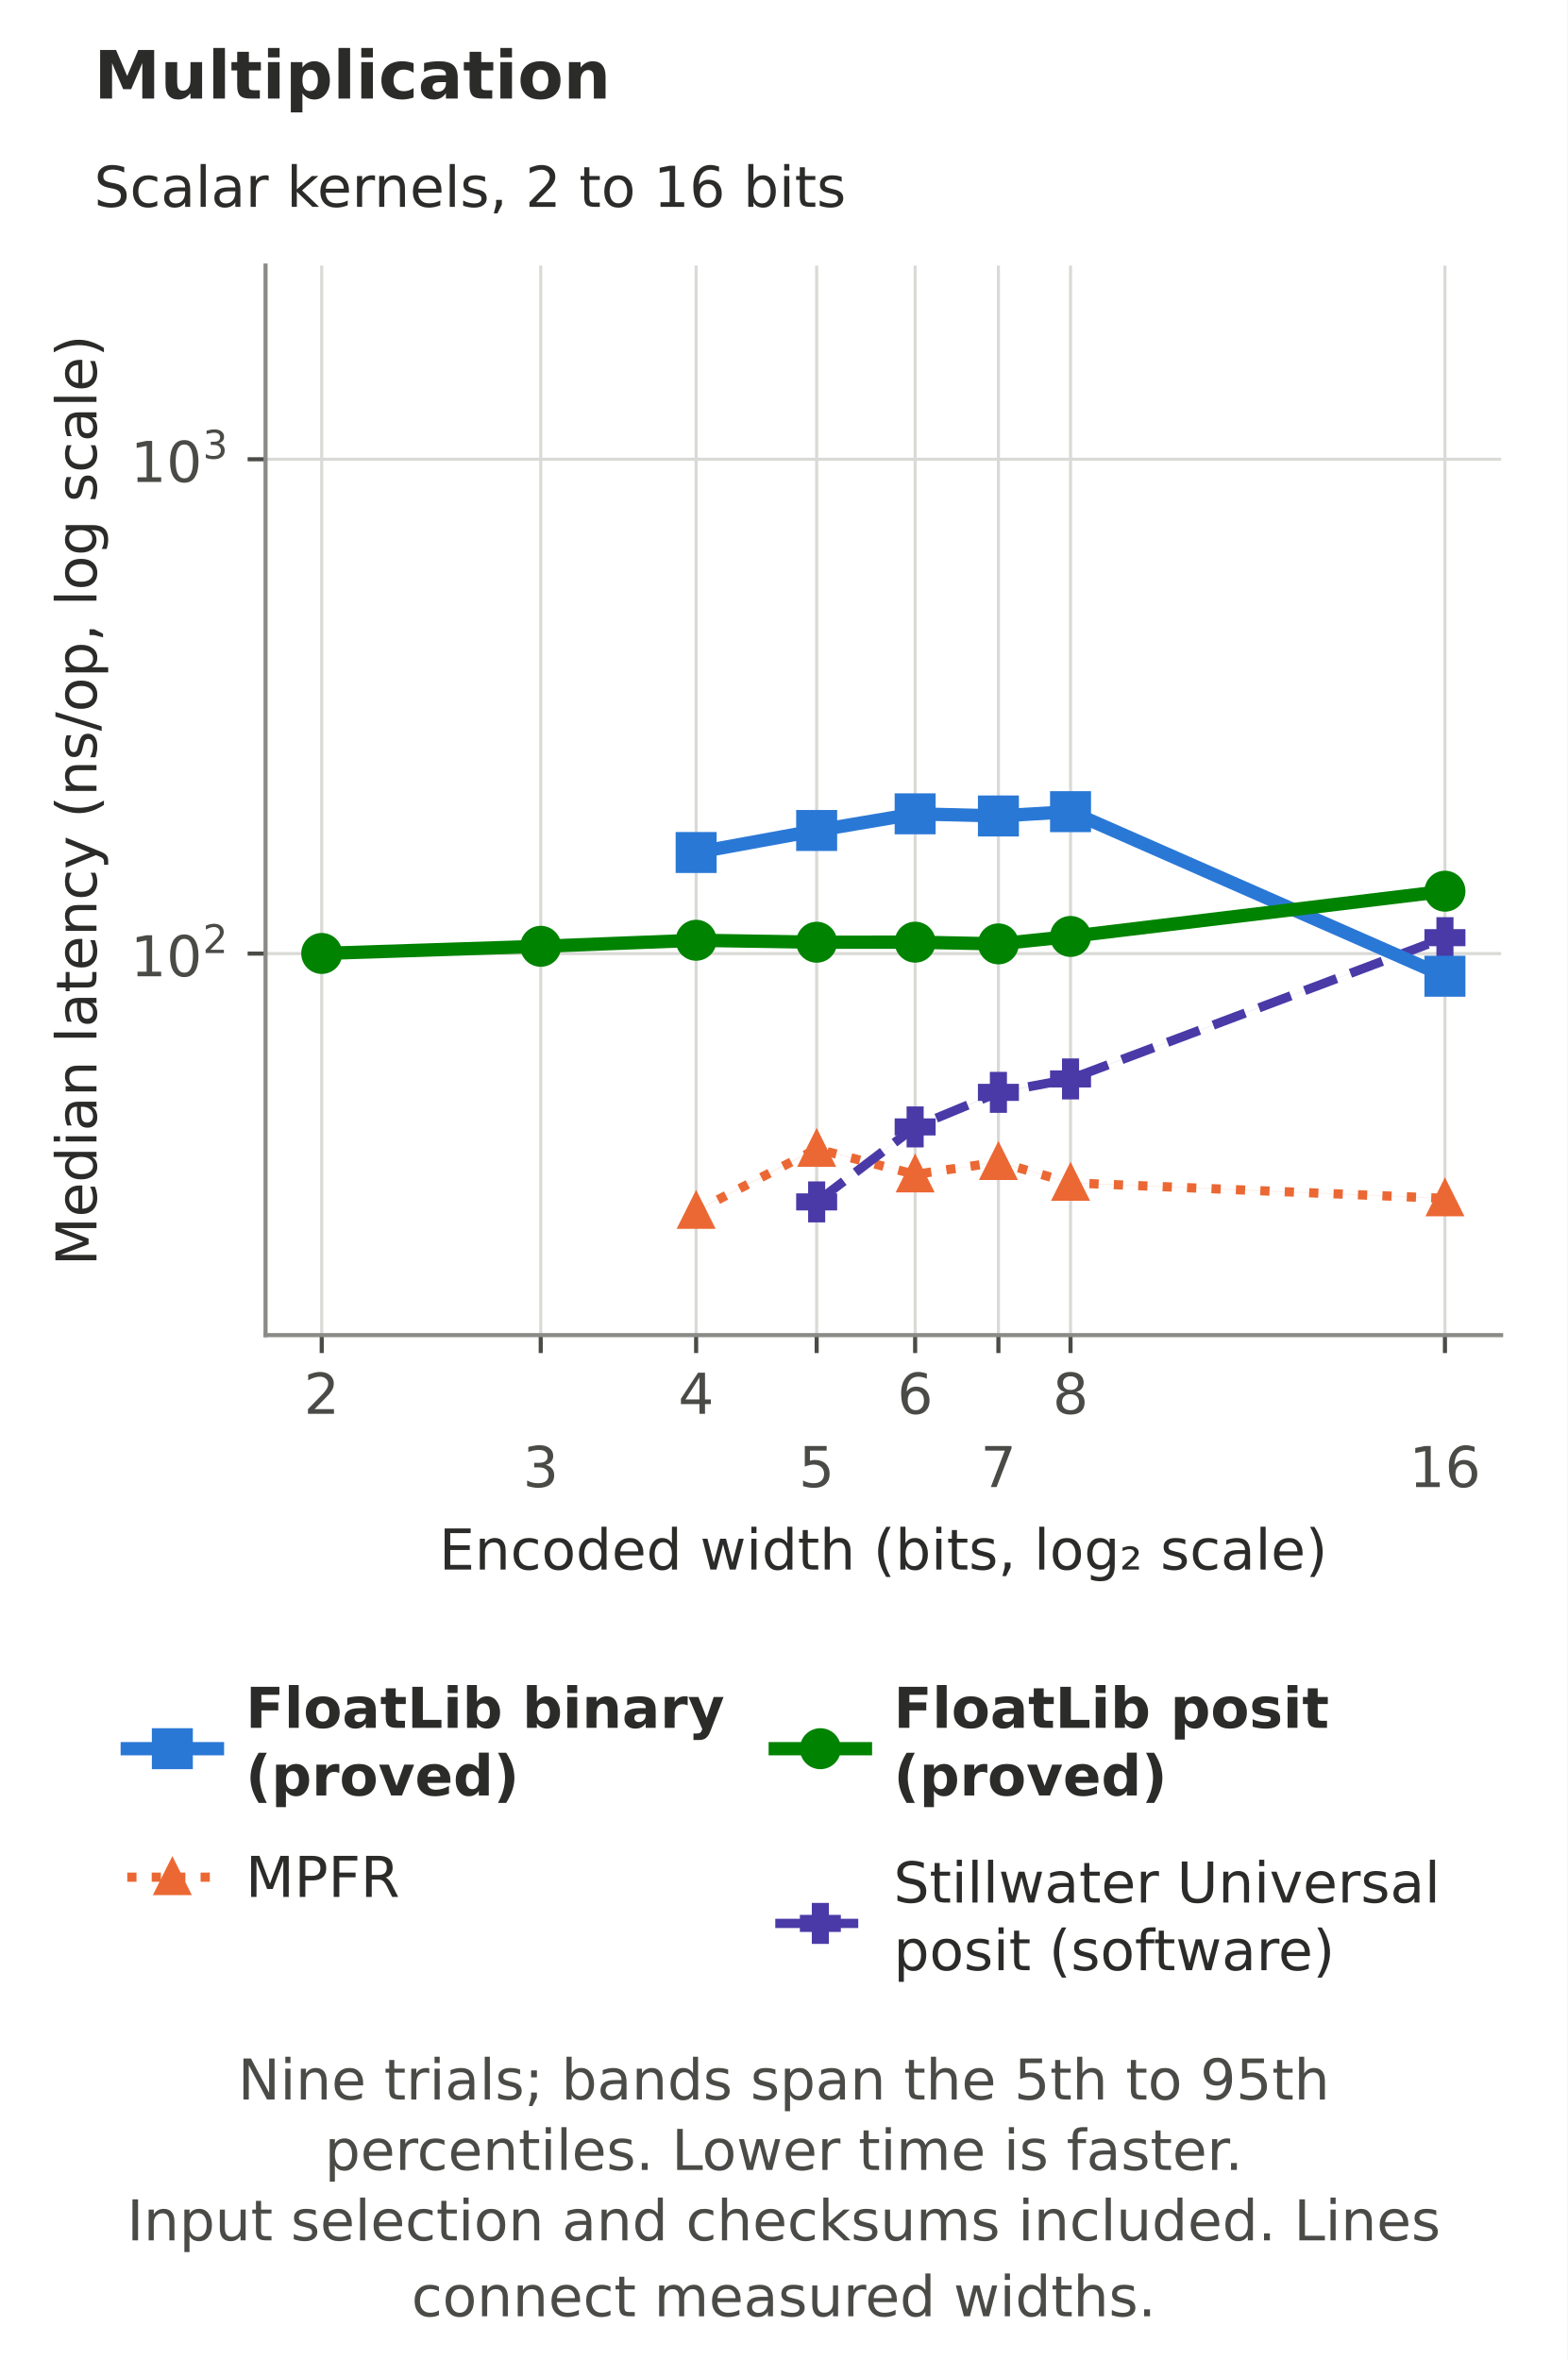
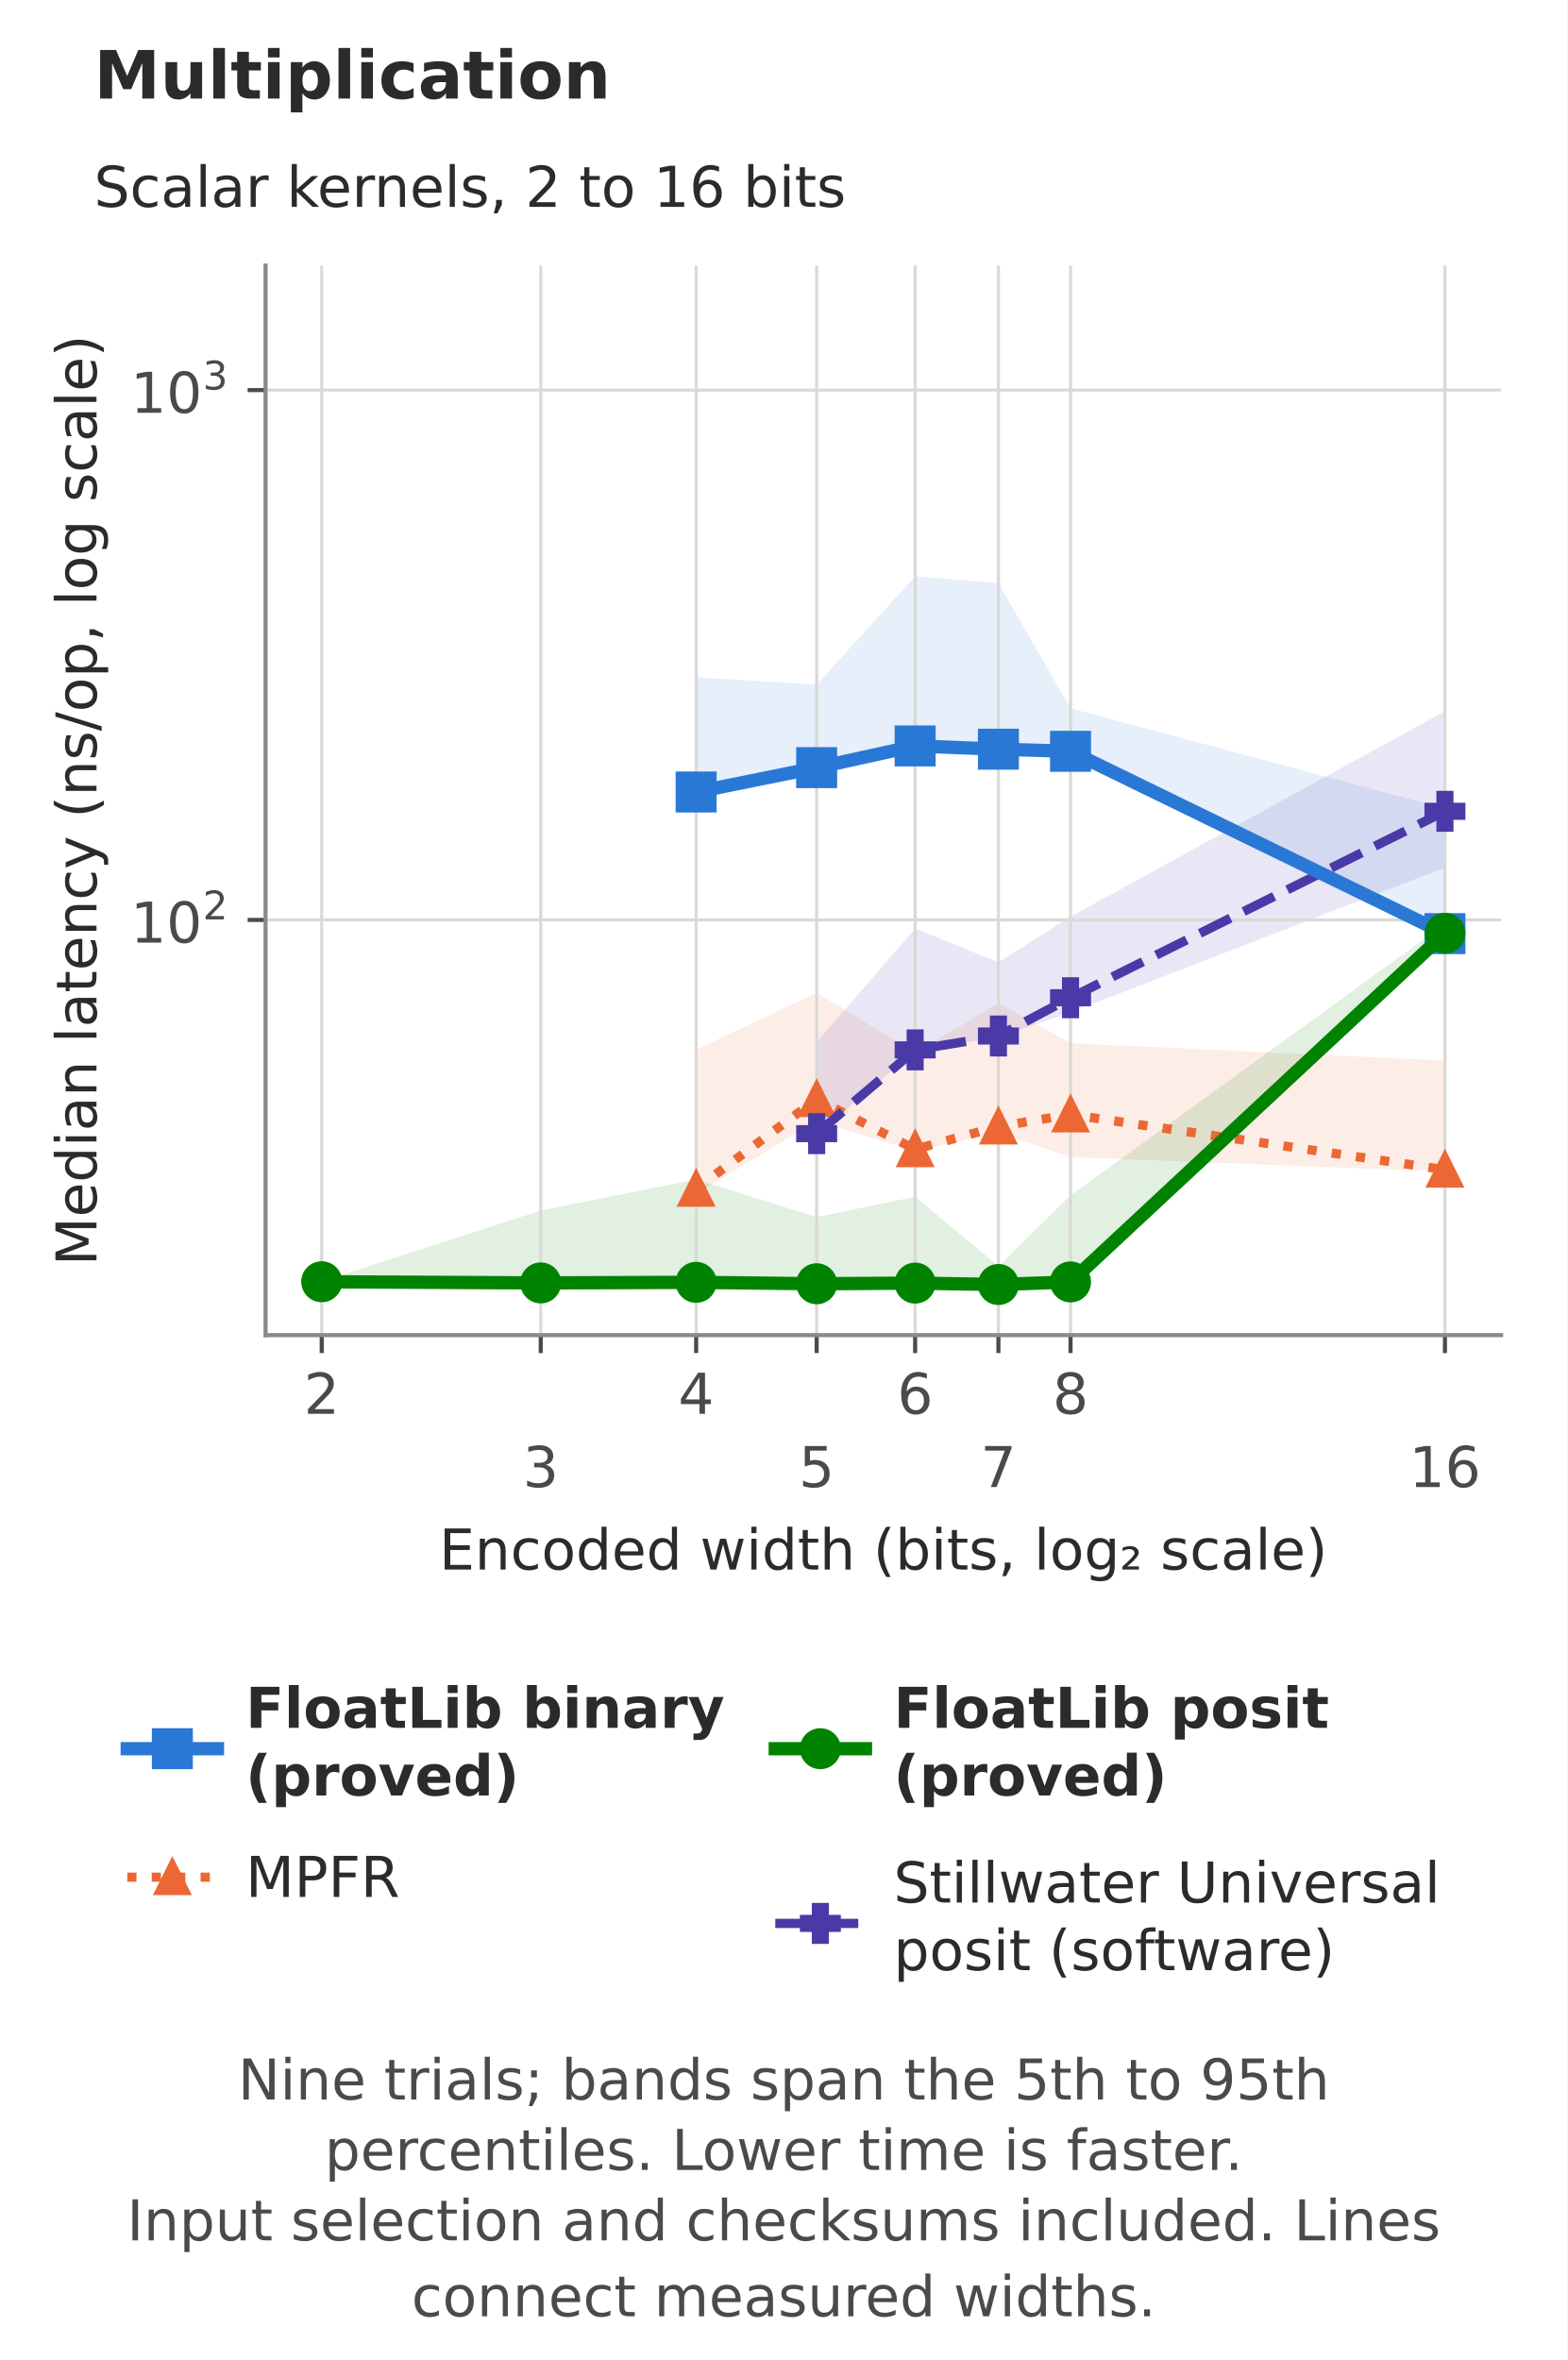
<svg xmlns="http://www.w3.org/2000/svg" xmlns:xlink="http://www.w3.org/1999/xlink" width="306pt" height="460.713pt" viewBox="0 0 306 460.713" version="1.1">
  <defs>
    <style type="text/css">*{stroke-linejoin: round; stroke-linecap: butt}</style>
  </defs>
  <g id="figure_1">
    <g id="patch_1">
      <path d="M 0 460.713 L 306 460.713 L 306 0 L 0 0 z " style="fill: #ffffff" />
    </g>
    <g id="axes_1">
      <g id="patch_2">
        <path d="M 51.84 260.64 L 293.04 260.64 L 293.04 51.84 L 51.84 51.84 z " style="fill: #ffffff" />
      </g>
      <g id="FillBetweenPolyCollection_1">
        <defs>
-           <path id="mafa1cc52fc" d="M 135.895 -295.013 L 135.895 -294.118 L 159.425 -298.558 L 178.65 -301.725 L 194.905 -301.327 L 208.985 -302.1 L 282.076 -270.029 L 282.076 -270.882 L 282.076 -270.882 L 208.985 -302.353 L 194.905 -301.493 L 178.65 -302.003 L 159.425 -298.761 L 135.895 -295.013 z " />
-         </defs>
-         <g clip-path="url(#pa24c887002)">
-           <use xlink:href="#mafa1cc52fc" x="0" y="460.713" style="fill: #2a78d6; fill-opacity: 0.12" />
+           <path id="m7a80af0cc4" d="M 135.895 -328.48 L 135.895 -305.823 L 159.425 -310.469 L 178.65 -314.217 L 194.905 -314.004 L 208.985 -313.819 L 282.076 -277.767 L 282.076 -302.888 L 282.076 -302.888 L 208.985 -322.44 L 194.905 -346.858 L 178.65 -348.206 L 159.425 -327.068 L 135.895 -328.48 z " />
+         </defs>
+         <g clip-path="url(#pa24c887002)">
+           <use xlink:href="#m7a80af0cc4" x="0" y="460.713" style="fill: #2a78d6; fill-opacity: 0.12" />
        </g>
      </g>
      <g id="FillBetweenPolyCollection_2">
        <defs>
-           <path id="mf899265b1e" d="M 135.895 -224.482 L 135.895 -224.238 L 159.425 -236.35 L 178.65 -231.404 L 194.905 -233.775 L 208.985 -229.698 L 282.076 -226.681 L 282.076 -226.849 L 282.076 -226.849 L 208.985 -229.893 L 194.905 -233.963 L 178.65 -231.472 L 159.425 -236.617 L 135.895 -224.482 z " />
-         </defs>
-         <g clip-path="url(#pa24c887002)">
-           <use xlink:href="#mf899265b1e" x="0" y="460.713" style="fill: #eb6834; fill-opacity: 0.12" />
+           <path id="m354a2e20c7" d="M 135.895 -255.801 L 135.895 -227.673 L 159.425 -241.868 L 178.65 -236.018 L 194.905 -239.564 L 208.985 -234.819 L 282.076 -231.993 L 282.076 -253.671 L 282.076 -253.671 L 208.985 -257.067 L 194.905 -264.884 L 178.65 -255.177 L 159.425 -266.912 L 135.895 -255.801 z " />
+         </defs>
+         <g clip-path="url(#pa24c887002)">
+           <use xlink:href="#m354a2e20c7" x="0" y="460.713" style="fill: #eb6834; fill-opacity: 0.12" />
        </g>
      </g>
      <g id="FillBetweenPolyCollection_3">
        <defs>
-           <path id="m2fe7c85ede" d="M 62.804 -274.84 L 62.804 -274.366 L 105.559 -275.7 L 135.895 -276.738 L 159.425 -276.141 L 178.65 -276.549 L 194.905 -276.248 L 208.985 -277.398 L 282.076 -286.646 L 282.076 -287.078 L 282.076 -287.078 L 208.985 -278.168 L 194.905 -276.667 L 178.65 -277.078 L 159.425 -277.041 L 135.895 -277.41 L 105.559 -276.339 L 62.804 -274.84 z " />
-         </defs>
-         <g clip-path="url(#pa24c887002)">
-           <use xlink:href="#m2fe7c85ede" x="0" y="460.713" style="fill: #008300; fill-opacity: 0.12" />
+           <path id="m4a65c63e54" d="M 62.804 -210.571 L 62.804 -210.481 L 105.559 -209.841 L 135.895 -209.835 L 159.425 -209.87 L 178.65 -209.892 L 194.905 -209.849 L 208.985 -209.892 L 282.076 -278.451 L 282.076 -280.34 L 282.076 -280.34 L 208.985 -227.346 L 194.905 -213.548 L 178.65 -227.089 L 159.425 -223.107 L 135.895 -230.468 L 105.559 -224.388 L 62.804 -210.571 z " />
+         </defs>
+         <g clip-path="url(#pa24c887002)">
+           <use xlink:href="#m4a65c63e54" x="0" y="460.713" style="fill: #008300; fill-opacity: 0.12" />
        </g>
      </g>
      <g id="FillBetweenPolyCollection_4">
        <defs>
-           <path id="mf22ddccfff" d="M 159.425 -226.125 L 159.425 -226.033 L 178.65 -240.659 L 194.905 -247.349 L 208.985 -250.013 L 282.076 -277.626 L 282.076 -277.717 L 282.076 -277.717 L 208.985 -250.157 L 194.905 -247.551 L 178.65 -240.755 L 159.425 -226.125 z " />
-         </defs>
-         <g clip-path="url(#pa24c887002)">
-           <use xlink:href="#mf22ddccfff" x="0" y="460.713" style="fill: #4a3aa7; fill-opacity: 0.12" />
+           <path id="m5088674822" d="M 159.425 -257.25 L 159.425 -239.052 L 178.65 -255.609 L 194.905 -258.265 L 208.985 -263.079 L 282.076 -291.348 L 282.076 -321.882 L 282.076 -321.882 L 208.985 -281.775 L 194.905 -272.845 L 178.65 -279.453 L 159.425 -257.25 z " />
+         </defs>
+         <g clip-path="url(#pa24c887002)">
+           <use xlink:href="#m5088674822" x="0" y="460.713" style="fill: #4a3aa7; fill-opacity: 0.12" />
        </g>
      </g>
      <g id="matplotlib.axis_1">
        <g id="xtick_1">
          <g id="line2d_1">
            <path d="M 62.804 260.64 L 62.804 51.84 " clip-path="url(#pa24c887002)" style="fill: none; stroke: #d9d9d6; stroke-width: 0.6; stroke-linecap: square" />
          </g>
          <g id="line2d_2">
            <defs>
              <path id="m87f1347a35" d="M 0 0 L 0 3.5 " style="stroke: #4a4a47; stroke-width: 0.8" />
            </defs>
            <g>
              <use xlink:href="#m87f1347a35" x="62.804" y="260.64" style="fill: #4a4a47; stroke: #4a4a47; stroke-width: 0.8" />
            </g>
          </g>
          <g id="text_1">
            <text style="font-size: 11px; font-family: 'DejaVu Sans', 'Bitstream Vera Sans', 'Computer Modern Sans Serif', 'Lucida Grande', 'Verdana', 'Geneva', 'Lucid', 'Arial', 'Helvetica', 'Avant Garde', sans-serif; text-anchor: middle; fill: #4a4a47" x="62.804" y="275.997" transform="rotate(-0 62.80364 275.9974)">2</text>
          </g>
        </g>
        <g id="xtick_2">
          <g id="line2d_3">
            <path d="M 105.559 260.64 L 105.559 51.84 " clip-path="url(#pa24c887002)" style="fill: none; stroke: #d9d9d6; stroke-width: 0.6; stroke-linecap: square" />
          </g>
          <g id="line2d_4">
            <g>
              <use xlink:href="#m87f1347a35" x="105.559" y="260.64" style="fill: #4a4a47; stroke: #4a4a47; stroke-width: 0.8" />
            </g>
          </g>
          <g id="text_2">
            <text style="font-size: 11px; font-family: 'DejaVu Sans', 'Bitstream Vera Sans', 'Computer Modern Sans Serif', 'Lucida Grande', 'Verdana', 'Geneva', 'Lucid', 'Arial', 'Helvetica', 'Avant Garde', sans-serif; fill: #4a4a47" transform="translate(105.5591 277.0985)" />
            <text style="font-size: 11px; font-family: 'DejaVu Sans', 'Bitstream Vera Sans', 'Computer Modern Sans Serif', 'Lucida Grande', 'Verdana', 'Geneva', 'Lucid', 'Arial', 'Helvetica', 'Avant Garde', sans-serif; fill: #4a4a47" transform="translate(102.0597 290.3006)">3</text>
          </g>
        </g>
        <g id="xtick_3">
          <g id="line2d_5">
            <path d="M 135.895 260.64 L 135.895 51.84 " clip-path="url(#pa24c887002)" style="fill: none; stroke: #d9d9d6; stroke-width: 0.6; stroke-linecap: square" />
          </g>
          <g id="line2d_6">
            <g>
              <use xlink:href="#m87f1347a35" x="135.895" y="260.64" style="fill: #4a4a47; stroke: #4a4a47; stroke-width: 0.8" />
            </g>
          </g>
          <g id="text_3">
            <text style="font-size: 11px; font-family: 'DejaVu Sans', 'Bitstream Vera Sans', 'Computer Modern Sans Serif', 'Lucida Grande', 'Verdana', 'Geneva', 'Lucid', 'Arial', 'Helvetica', 'Avant Garde', sans-serif; text-anchor: middle; fill: #4a4a47" x="135.895" y="275.997" transform="rotate(-0 135.8945 275.9974)">4</text>
          </g>
        </g>
        <g id="xtick_4">
          <g id="line2d_7">
            <path d="M 159.425 260.64 L 159.425 51.84 " clip-path="url(#pa24c887002)" style="fill: none; stroke: #d9d9d6; stroke-width: 0.6; stroke-linecap: square" />
          </g>
          <g id="line2d_8">
            <g>
              <use xlink:href="#m87f1347a35" x="159.425" y="260.64" style="fill: #4a4a47; stroke: #4a4a47; stroke-width: 0.8" />
            </g>
          </g>
          <g id="text_4">
            <text style="font-size: 11px; font-family: 'DejaVu Sans', 'Bitstream Vera Sans', 'Computer Modern Sans Serif', 'Lucida Grande', 'Verdana', 'Geneva', 'Lucid', 'Arial', 'Helvetica', 'Avant Garde', sans-serif; fill: #4a4a47" transform="translate(159.4246 277.0985)" />
            <text style="font-size: 11px; font-family: 'DejaVu Sans', 'Bitstream Vera Sans', 'Computer Modern Sans Serif', 'Lucida Grande', 'Verdana', 'Geneva', 'Lucid', 'Arial', 'Helvetica', 'Avant Garde', sans-serif; fill: #4a4a47" transform="translate(155.9252 290.3006)">5</text>
          </g>
        </g>
        <g id="xtick_5">
          <g id="line2d_9">
            <path d="M 178.65 260.64 L 178.65 51.84 " clip-path="url(#pa24c887002)" style="fill: none; stroke: #d9d9d6; stroke-width: 0.6; stroke-linecap: square" />
          </g>
          <g id="line2d_10">
            <g>
              <use xlink:href="#m87f1347a35" x="178.65" y="260.64" style="fill: #4a4a47; stroke: #4a4a47; stroke-width: 0.8" />
            </g>
          </g>
          <g id="text_5">
            <text style="font-size: 11px; font-family: 'DejaVu Sans', 'Bitstream Vera Sans', 'Computer Modern Sans Serif', 'Lucida Grande', 'Verdana', 'Geneva', 'Lucid', 'Arial', 'Helvetica', 'Avant Garde', sans-serif; text-anchor: middle; fill: #4a4a47" x="178.65" y="275.997" transform="rotate(-0 178.65 275.9974)">6</text>
          </g>
        </g>
        <g id="xtick_6">
          <g id="line2d_11">
            <path d="M 194.905 260.64 L 194.905 51.84 " clip-path="url(#pa24c887002)" style="fill: none; stroke: #d9d9d6; stroke-width: 0.6; stroke-linecap: square" />
          </g>
          <g id="line2d_12">
            <g>
              <use xlink:href="#m87f1347a35" x="194.905" y="260.64" style="fill: #4a4a47; stroke: #4a4a47; stroke-width: 0.8" />
            </g>
          </g>
          <g id="text_6">
            <text style="font-size: 11px; font-family: 'DejaVu Sans', 'Bitstream Vera Sans', 'Computer Modern Sans Serif', 'Lucida Grande', 'Verdana', 'Geneva', 'Lucid', 'Arial', 'Helvetica', 'Avant Garde', sans-serif; fill: #4a4a47" transform="translate(194.9049 277.0985)" />
            <text style="font-size: 11px; font-family: 'DejaVu Sans', 'Bitstream Vera Sans', 'Computer Modern Sans Serif', 'Lucida Grande', 'Verdana', 'Geneva', 'Lucid', 'Arial', 'Helvetica', 'Avant Garde', sans-serif; fill: #4a4a47" transform="translate(191.4055 290.3006)">7</text>
          </g>
        </g>
        <g id="xtick_7">
          <g id="line2d_13">
            <path d="M 208.985 260.64 L 208.985 51.84 " clip-path="url(#pa24c887002)" style="fill: none; stroke: #d9d9d6; stroke-width: 0.6; stroke-linecap: square" />
          </g>
          <g id="line2d_14">
            <g>
              <use xlink:href="#m87f1347a35" x="208.985" y="260.64" style="fill: #4a4a47; stroke: #4a4a47; stroke-width: 0.8" />
            </g>
          </g>
          <g id="text_7">
            <text style="font-size: 11px; font-family: 'DejaVu Sans', 'Bitstream Vera Sans', 'Computer Modern Sans Serif', 'Lucida Grande', 'Verdana', 'Geneva', 'Lucid', 'Arial', 'Helvetica', 'Avant Garde', sans-serif; text-anchor: middle; fill: #4a4a47" x="208.985" y="275.997" transform="rotate(-0 208.9855 275.9974)">8</text>
          </g>
        </g>
        <g id="xtick_8">
          <g id="line2d_15">
            <path d="M 282.076 260.64 L 282.076 51.84 " clip-path="url(#pa24c887002)" style="fill: none; stroke: #d9d9d6; stroke-width: 0.6; stroke-linecap: square" />
          </g>
          <g id="line2d_16">
            <g>
              <use xlink:href="#m87f1347a35" x="282.076" y="260.64" style="fill: #4a4a47; stroke: #4a4a47; stroke-width: 0.8" />
            </g>
          </g>
          <g id="text_8">
            <text style="font-size: 11px; font-family: 'DejaVu Sans', 'Bitstream Vera Sans', 'Computer Modern Sans Serif', 'Lucida Grande', 'Verdana', 'Geneva', 'Lucid', 'Arial', 'Helvetica', 'Avant Garde', sans-serif; fill: #4a4a47" transform="translate(282.0764 277.0985)" />
            <text style="font-size: 11px; font-family: 'DejaVu Sans', 'Bitstream Vera Sans', 'Computer Modern Sans Serif', 'Lucida Grande', 'Verdana', 'Geneva', 'Lucid', 'Arial', 'Helvetica', 'Avant Garde', sans-serif; fill: #4a4a47" transform="translate(275.0776 290.3006)">16</text>
          </g>
        </g>
        <g id="text_9">
          <text style="font-size: 11px; font-family: 'DejaVu Sans', 'Bitstream Vera Sans', 'Computer Modern Sans Serif', 'Lucida Grande', 'Verdana', 'Geneva', 'Lucid', 'Arial', 'Helvetica', 'Avant Garde', sans-serif; text-anchor: middle; fill: #2b2b29" x="172.44" y="306.403" transform="rotate(-0 172.44 306.4026)">Encoded width (bits, log₂ scale)</text>
        </g>
      </g>
      <g id="matplotlib.axis_2">
        <g id="ytick_1">
          <g id="line2d_17">
-             <path d="M 51.84 186.16 L 293.04 186.16 " clip-path="url(#pa24c887002)" style="fill: none; stroke: #d9d9d6; stroke-width: 0.6; stroke-linecap: square" />
+             <path d="M 51.84 179.584 L 293.04 179.584 " clip-path="url(#pa24c887002)" style="fill: none; stroke: #d9d9d6; stroke-width: 0.6; stroke-linecap: square" />
          </g>
          <g id="line2d_18">
            <defs>
              <path id="m0bacd84843" d="M 0 0 L -3.5 0 " style="stroke: #4a4a47; stroke-width: 0.8" />
            </defs>
            <g>
-               <use xlink:href="#m0bacd84843" x="51.84" y="186.16" style="fill: #4a4a47; stroke: #4a4a47; stroke-width: 0.8" />
+               <use xlink:href="#m0bacd84843" x="51.84" y="179.584" style="fill: #4a4a47; stroke: #4a4a47; stroke-width: 0.8" />
            </g>
          </g>
          <g id="text_10">
-             <g style="fill: #4a4a47" transform="translate(25.48 191.3296)">
+             <g style="fill: #4a4a47" transform="translate(25.48 184.754)">
              <text>
                <tspan x="0" y="-0.737" style="font-size: 11px; font-family: 'DejaVu Sans'; fill: #4a4a47">1</tspan>
                <tspan x="6.999" y="-0.737" style="font-size: 11px; font-family: 'DejaVu Sans'; fill: #4a4a47">0</tspan>
                <tspan x="14.102" y="-5.28" style="font-size: 7.7px; font-family: 'DejaVu Sans'; fill: #4a4a47">2</tspan>
              </text>
            </g>
          </g>
        </g>
        <g id="ytick_2">
          <g id="line2d_19">
-             <path d="M 51.84 89.652 L 293.04 89.652 " clip-path="url(#pa24c887002)" style="fill: none; stroke: #d9d9d6; stroke-width: 0.6; stroke-linecap: square" />
+             <path d="M 51.84 76.152 L 293.04 76.152 " clip-path="url(#pa24c887002)" style="fill: none; stroke: #d9d9d6; stroke-width: 0.6; stroke-linecap: square" />
          </g>
          <g id="line2d_20">
            <g>
-               <use xlink:href="#m0bacd84843" x="51.84" y="89.652" style="fill: #4a4a47; stroke: #4a4a47; stroke-width: 0.8" />
+               <use xlink:href="#m0bacd84843" x="51.84" y="76.152" style="fill: #4a4a47; stroke: #4a4a47; stroke-width: 0.8" />
            </g>
          </g>
          <g id="text_11">
-             <g style="fill: #4a4a47" transform="translate(25.48 94.82191)">
+             <g style="fill: #4a4a47" transform="translate(25.48 81.32179)">
              <text>
                <tspan x="0" y="-0.737" style="font-size: 11px; font-family: 'DejaVu Sans'; fill: #4a4a47">1</tspan>
                <tspan x="6.999" y="-0.737" style="font-size: 11px; font-family: 'DejaVu Sans'; fill: #4a4a47">0</tspan>
                <tspan x="14.102" y="-5.28" style="font-size: 7.7px; font-family: 'DejaVu Sans'; fill: #4a4a47">3</tspan>
              </text>
            </g>
          </g>
        </g>
        <g id="text_12">
          <text style="font-size: 11px; font-family: 'DejaVu Sans', 'Bitstream Vera Sans', 'Computer Modern Sans Serif', 'Lucida Grande', 'Verdana', 'Geneva', 'Lucid', 'Arial', 'Helvetica', 'Avant Garde', sans-serif; text-anchor: middle; fill: #2b2b29" x="18.837" y="156.24" transform="rotate(-90 18.83742 156.24)">Median latency (ns/op, log scale)</text>
        </g>
      </g>
      <g id="patch_3">
        <path d="M 51.84 260.64 L 51.84 51.84 " style="fill: none; stroke: #8a8a86; stroke-width: 0.8; stroke-linejoin: miter; stroke-linecap: square" />
      </g>
      <g id="patch_4">
        <path d="M 51.84 260.64 L 293.04 260.64 " style="fill: none; stroke: #8a8a86; stroke-width: 0.8; stroke-linejoin: miter; stroke-linecap: square" />
      </g>
      <g id="line2d_21">
-         <path d="M 135.895 236.39 L 159.425 224.293 L 178.65 229.272 L 194.905 226.858 L 208.985 230.909 L 282.076 233.945 " clip-path="url(#pa24c887002)" style="fill: none; stroke-dasharray: 1.8,2.97; stroke-dashoffset: 0; stroke: #eb6834; stroke-width: 1.8" />
+         <path d="M 135.895 232.072 L 159.425 214.576 L 178.65 224.358 L 194.905 219.923 L 208.985 217.568 L 282.076 228.35 " clip-path="url(#pa24c887002)" style="fill: none; stroke-dasharray: 1.8,2.97; stroke-dashoffset: 0; stroke: #eb6834; stroke-width: 1.8" />
        <defs>
          <path id="m97d494457f" d="M 0 -3 L -3 3 L 3 3 z " style="stroke: #eb6834; stroke-linejoin: miter" />
        </defs>
        <g clip-path="url(#pa24c887002)">
-           <use xlink:href="#m97d494457f" x="135.895" y="236.39" style="fill: #eb6834; stroke: #eb6834; stroke-linejoin: miter" />
-           <use xlink:href="#m97d494457f" x="159.425" y="224.293" style="fill: #eb6834; stroke: #eb6834; stroke-linejoin: miter" />
-           <use xlink:href="#m97d494457f" x="178.65" y="229.272" style="fill: #eb6834; stroke: #eb6834; stroke-linejoin: miter" />
-           <use xlink:href="#m97d494457f" x="194.905" y="226.858" style="fill: #eb6834; stroke: #eb6834; stroke-linejoin: miter" />
-           <use xlink:href="#m97d494457f" x="208.985" y="230.909" style="fill: #eb6834; stroke: #eb6834; stroke-linejoin: miter" />
-           <use xlink:href="#m97d494457f" x="282.076" y="233.945" style="fill: #eb6834; stroke: #eb6834; stroke-linejoin: miter" />
+           <use xlink:href="#m97d494457f" x="135.895" y="232.072" style="fill: #eb6834; stroke: #eb6834; stroke-linejoin: miter" />
+           <use xlink:href="#m97d494457f" x="159.425" y="214.576" style="fill: #eb6834; stroke: #eb6834; stroke-linejoin: miter" />
+           <use xlink:href="#m97d494457f" x="178.65" y="224.358" style="fill: #eb6834; stroke: #eb6834; stroke-linejoin: miter" />
+           <use xlink:href="#m97d494457f" x="194.905" y="219.923" style="fill: #eb6834; stroke: #eb6834; stroke-linejoin: miter" />
+           <use xlink:href="#m97d494457f" x="208.985" y="217.568" style="fill: #eb6834; stroke: #eb6834; stroke-linejoin: miter" />
+           <use xlink:href="#m97d494457f" x="282.076" y="228.35" style="fill: #eb6834; stroke: #eb6834; stroke-linejoin: miter" />
        </g>
      </g>
      <g id="line2d_22">
-         <path d="M 159.425 234.632 L 178.65 219.994 L 194.905 213.249 L 208.985 210.626 L 282.076 183.048 " clip-path="url(#pa24c887002)" style="fill: none; stroke-dasharray: 6.66,2.88; stroke-dashoffset: 0; stroke: #4a3aa7; stroke-width: 1.8" />
+         <path d="M 159.425 221.306 L 178.65 204.956 L 194.905 202.245 L 208.985 194.774 L 282.076 158.383 " clip-path="url(#pa24c887002)" style="fill: none; stroke-dasharray: 6.66,2.88; stroke-dashoffset: 0; stroke: #4a3aa7; stroke-width: 1.8" />
        <defs>
          <path id="mfe2c9aa18a" d="M -1.167 3.5 L 1.167 3.5 L 1.167 1.167 L 3.5 1.167 L 3.5 -1.167 L 1.167 -1.167 L 1.167 -3.5 L -1.167 -3.5 L -1.167 -1.167 L -3.5 -1.167 L -3.5 1.167 L -1.167 1.167 z " style="stroke: #4a3aa7; stroke-linejoin: miter" />
        </defs>
        <g clip-path="url(#pa24c887002)">
-           <use xlink:href="#mfe2c9aa18a" x="159.425" y="234.632" style="fill: #4a3aa7; stroke: #4a3aa7; stroke-linejoin: miter" />
-           <use xlink:href="#mfe2c9aa18a" x="178.65" y="219.994" style="fill: #4a3aa7; stroke: #4a3aa7; stroke-linejoin: miter" />
-           <use xlink:href="#mfe2c9aa18a" x="194.905" y="213.249" style="fill: #4a3aa7; stroke: #4a3aa7; stroke-linejoin: miter" />
-           <use xlink:href="#mfe2c9aa18a" x="208.985" y="210.626" style="fill: #4a3aa7; stroke: #4a3aa7; stroke-linejoin: miter" />
-           <use xlink:href="#mfe2c9aa18a" x="282.076" y="183.048" style="fill: #4a3aa7; stroke: #4a3aa7; stroke-linejoin: miter" />
+           <use xlink:href="#mfe2c9aa18a" x="159.425" y="221.306" style="fill: #4a3aa7; stroke: #4a3aa7; stroke-linejoin: miter" />
+           <use xlink:href="#mfe2c9aa18a" x="178.65" y="204.956" style="fill: #4a3aa7; stroke: #4a3aa7; stroke-linejoin: miter" />
+           <use xlink:href="#mfe2c9aa18a" x="194.905" y="202.245" style="fill: #4a3aa7; stroke: #4a3aa7; stroke-linejoin: miter" />
+           <use xlink:href="#mfe2c9aa18a" x="208.985" y="194.774" style="fill: #4a3aa7; stroke: #4a3aa7; stroke-linejoin: miter" />
+           <use xlink:href="#mfe2c9aa18a" x="282.076" y="158.383" style="fill: #4a3aa7; stroke: #4a3aa7; stroke-linejoin: miter" />
        </g>
      </g>
      <g id="line2d_23">
-         <path d="M 135.895 166.424 L 159.425 162.124 L 178.65 158.873 L 194.905 159.291 L 208.985 158.451 L 282.076 190.578 " clip-path="url(#pa24c887002)" style="fill: none; stroke: #2a78d6; stroke-width: 2.6; stroke-linecap: square" />
+         <path d="M 135.895 154.612 L 159.425 149.855 L 178.65 145.621 L 194.905 146.256 L 208.985 146.668 L 282.076 182.259 " clip-path="url(#pa24c887002)" style="fill: none; stroke: #2a78d6; stroke-width: 2.6; stroke-linecap: square" />
        <defs>
          <path id="mcc7f4839c4" d="M -3.5 3.5 L 3.5 3.5 L 3.5 -3.5 L -3.5 -3.5 z " style="stroke: #2a78d6; stroke-linejoin: miter" />
        </defs>
        <g clip-path="url(#pa24c887002)">
-           <use xlink:href="#mcc7f4839c4" x="135.895" y="166.424" style="fill: #2a78d6; stroke: #2a78d6; stroke-linejoin: miter" />
-           <use xlink:href="#mcc7f4839c4" x="159.425" y="162.124" style="fill: #2a78d6; stroke: #2a78d6; stroke-linejoin: miter" />
-           <use xlink:href="#mcc7f4839c4" x="178.65" y="158.873" style="fill: #2a78d6; stroke: #2a78d6; stroke-linejoin: miter" />
-           <use xlink:href="#mcc7f4839c4" x="194.905" y="159.291" style="fill: #2a78d6; stroke: #2a78d6; stroke-linejoin: miter" />
-           <use xlink:href="#mcc7f4839c4" x="208.985" y="158.451" style="fill: #2a78d6; stroke: #2a78d6; stroke-linejoin: miter" />
-           <use xlink:href="#mcc7f4839c4" x="282.076" y="190.578" style="fill: #2a78d6; stroke: #2a78d6; stroke-linejoin: miter" />
+           <use xlink:href="#mcc7f4839c4" x="135.895" y="154.612" style="fill: #2a78d6; stroke: #2a78d6; stroke-linejoin: miter" />
+           <use xlink:href="#mcc7f4839c4" x="159.425" y="149.855" style="fill: #2a78d6; stroke: #2a78d6; stroke-linejoin: miter" />
+           <use xlink:href="#mcc7f4839c4" x="178.65" y="145.621" style="fill: #2a78d6; stroke: #2a78d6; stroke-linejoin: miter" />
+           <use xlink:href="#mcc7f4839c4" x="194.905" y="146.256" style="fill: #2a78d6; stroke: #2a78d6; stroke-linejoin: miter" />
+           <use xlink:href="#mcc7f4839c4" x="208.985" y="146.668" style="fill: #2a78d6; stroke: #2a78d6; stroke-linejoin: miter" />
+           <use xlink:href="#mcc7f4839c4" x="282.076" y="182.259" style="fill: #2a78d6; stroke: #2a78d6; stroke-linejoin: miter" />
        </g>
      </g>
      <g id="line2d_24">
-         <path d="M 62.804 186.131 L 105.559 184.736 L 135.895 183.556 L 159.425 183.939 L 178.65 183.928 L 194.905 184.262 L 208.985 182.81 L 282.076 173.977 " clip-path="url(#pa24c887002)" style="fill: none; stroke: #008300; stroke-width: 2.6; stroke-linecap: square" />
+         <path d="M 62.804 250.219 L 105.559 250.447 L 135.895 250.331 L 159.425 250.611 L 178.65 250.484 L 194.905 250.76 L 208.985 250.255 L 282.076 182.187 " clip-path="url(#pa24c887002)" style="fill: none; stroke: #008300; stroke-width: 2.6; stroke-linecap: square" />
        <defs>
          <path id="m85b8944c8c" d="M 0 3.5 C 0.928 3.5 1.819 3.131 2.475 2.475 C 3.131 1.819 3.5 0.928 3.5 0 C 3.5 -0.928 3.131 -1.819 2.475 -2.475 C 1.819 -3.131 0.928 -3.5 0 -3.5 C -0.928 -3.5 -1.819 -3.131 -2.475 -2.475 C -3.131 -1.819 -3.5 -0.928 -3.5 0 C -3.5 0.928 -3.131 1.819 -2.475 2.475 C -1.819 3.131 -0.928 3.5 0 3.5 z " style="stroke: #008300" />
        </defs>
        <g clip-path="url(#pa24c887002)">
-           <use xlink:href="#m85b8944c8c" x="62.804" y="186.131" style="fill: #008300; stroke: #008300" />
-           <use xlink:href="#m85b8944c8c" x="105.559" y="184.736" style="fill: #008300; stroke: #008300" />
-           <use xlink:href="#m85b8944c8c" x="135.895" y="183.556" style="fill: #008300; stroke: #008300" />
-           <use xlink:href="#m85b8944c8c" x="159.425" y="183.939" style="fill: #008300; stroke: #008300" />
-           <use xlink:href="#m85b8944c8c" x="178.65" y="183.928" style="fill: #008300; stroke: #008300" />
-           <use xlink:href="#m85b8944c8c" x="194.905" y="184.262" style="fill: #008300; stroke: #008300" />
-           <use xlink:href="#m85b8944c8c" x="208.985" y="182.81" style="fill: #008300; stroke: #008300" />
-           <use xlink:href="#m85b8944c8c" x="282.076" y="173.977" style="fill: #008300; stroke: #008300" />
+           <use xlink:href="#m85b8944c8c" x="62.804" y="250.219" style="fill: #008300; stroke: #008300" />
+           <use xlink:href="#m85b8944c8c" x="105.559" y="250.447" style="fill: #008300; stroke: #008300" />
+           <use xlink:href="#m85b8944c8c" x="135.895" y="250.331" style="fill: #008300; stroke: #008300" />
+           <use xlink:href="#m85b8944c8c" x="159.425" y="250.611" style="fill: #008300; stroke: #008300" />
+           <use xlink:href="#m85b8944c8c" x="178.65" y="250.484" style="fill: #008300; stroke: #008300" />
+           <use xlink:href="#m85b8944c8c" x="194.905" y="250.76" style="fill: #008300; stroke: #008300" />
+           <use xlink:href="#m85b8944c8c" x="208.985" y="250.255" style="fill: #008300; stroke: #008300" />
+           <use xlink:href="#m85b8944c8c" x="282.076" y="182.187" style="fill: #008300; stroke: #008300" />
        </g>
      </g>
    </g>
    <g id="text_13">
      <text style="font-weight: 700; font-size: 13px; font-family: 'DejaVu Sans', 'Bitstream Vera Sans', 'Computer Modern Sans Serif', 'Lucida Grande', 'Verdana', 'Geneva', 'Lucid', 'Arial', 'Helvetica', 'Avant Garde', sans-serif; text-anchor: start; fill: #2b2b29" x="18.36" y="19.238" transform="rotate(-0 18.36 19.23797)">Multiplication</text>
    </g>
    <g id="text_14">
      <text style="font-size: 11px; font-family: 'DejaVu Sans', 'Bitstream Vera Sans', 'Computer Modern Sans Serif', 'Lucida Grande', 'Verdana', 'Geneva', 'Lucid', 'Arial', 'Helvetica', 'Avant Garde', sans-serif; text-anchor: start; fill: #2b2b29" x="18.36" y="40.38" transform="rotate(-0 18.36 40.37977)">Scalar kernels, 2 to 16 bits</text>
    </g>
    <g id="text_15">
      <text style="font-size: 11px; font-family: 'DejaVu Sans', 'Bitstream Vera Sans', 'Computer Modern Sans Serif', 'Lucida Grande', 'Verdana', 'Geneva', 'Lucid', 'Arial', 'Helvetica', 'Avant Garde', sans-serif; fill: #4a4a47" transform="translate(46.44352 409.8632)">Nine trials; bands span the 5th to 95th</text>
      <text style="font-size: 11px; font-family: 'DejaVu Sans', 'Bitstream Vera Sans', 'Computer Modern Sans Serif', 'Lucida Grande', 'Verdana', 'Geneva', 'Lucid', 'Arial', 'Helvetica', 'Avant Garde', sans-serif; fill: #4a4a47" transform="translate(63.37664 423.6132)">percentiles. Lower time is faster.</text>
      <text style="font-size: 11px; font-family: 'DejaVu Sans', 'Bitstream Vera Sans', 'Computer Modern Sans Serif', 'Lucida Grande', 'Verdana', 'Geneva', 'Lucid', 'Arial', 'Helvetica', 'Avant Garde', sans-serif; fill: #4a4a47" transform="translate(24.77953 437.3632)">Input selection and checksums included. Lines</text>
      <text style="font-size: 11px; font-family: 'DejaVu Sans', 'Bitstream Vera Sans', 'Computer Modern Sans Serif', 'Lucida Grande', 'Verdana', 'Geneva', 'Lucid', 'Arial', 'Helvetica', 'Avant Garde', sans-serif; fill: #4a4a47" transform="translate(80.32781 452.1788)">connect measured widths.</text>
    </g>
    <g id="legend_1">
      <g id="line2d_25">
        <path d="M 24.847 341.376 L 33.647 341.376 L 42.447 341.376 " style="fill: none; stroke: #2a78d6; stroke-width: 2.6; stroke-linecap: square" />
        <g>
          <use xlink:href="#mcc7f4839c4" x="33.647" y="341.376" style="fill: #2a78d6; stroke: #2a78d6; stroke-linejoin: miter" />
        </g>
      </g>
      <g id="text_16">
        <text style="font-weight: 700; font-size: 11px; font-family: 'DejaVu Sans', 'Bitstream Vera Sans', 'Computer Modern Sans Serif', 'Lucida Grande', 'Verdana', 'Geneva', 'Lucid', 'Arial', 'Helvetica', 'Avant Garde', sans-serif; fill: #2b2b29" transform="translate(47.94742 337.3037)">FloatLib binary</text>
        <text style="font-weight: 700; font-size: 11px; font-family: 'DejaVu Sans', 'Bitstream Vera Sans', 'Computer Modern Sans Serif', 'Lucida Grande', 'Verdana', 'Geneva', 'Lucid', 'Arial', 'Helvetica', 'Avant Garde', sans-serif; fill: #2b2b29" transform="translate(47.94742 350.5067)">(proved)</text>
      </g>
      <g id="line2d_26">
        <path d="M 24.847 366.459 L 33.647 366.459 L 42.447 366.459 " style="fill: none; stroke-dasharray: 1.8,2.97; stroke-dashoffset: 0; stroke: #eb6834; stroke-width: 1.8" />
        <g>
          <use xlink:href="#m97d494457f" x="33.647" y="366.459" style="fill: #eb6834; stroke: #eb6834; stroke-linejoin: miter" />
        </g>
      </g>
      <g id="text_17">
        <text style="font-size: 11px; font-family: 'DejaVu Sans', 'Bitstream Vera Sans', 'Computer Modern Sans Serif', 'Lucida Grande', 'Verdana', 'Geneva', 'Lucid', 'Arial', 'Helvetica', 'Avant Garde', sans-serif; text-anchor: start; fill: #2b2b29" x="47.947" y="370.309" transform="rotate(-0 47.94742 370.3086)">MPFR</text>
      </g>
      <g id="line2d_27">
        <path d="M 151.347 341.376 L 160.147 341.376 L 168.947 341.376 " style="fill: none; stroke: #008300; stroke-width: 2.6; stroke-linecap: square" />
        <g>
          <use xlink:href="#m85b8944c8c" x="160.147" y="341.376" style="fill: #008300; stroke: #008300" />
        </g>
      </g>
      <g id="text_18">
        <text style="font-weight: 700; font-size: 11px; font-family: 'DejaVu Sans', 'Bitstream Vera Sans', 'Computer Modern Sans Serif', 'Lucida Grande', 'Verdana', 'Geneva', 'Lucid', 'Arial', 'Helvetica', 'Avant Garde', sans-serif; fill: #2b2b29" transform="translate(174.4474 337.3037)">FloatLib posit</text>
        <text style="font-weight: 700; font-size: 11px; font-family: 'DejaVu Sans', 'Bitstream Vera Sans', 'Computer Modern Sans Serif', 'Lucida Grande', 'Verdana', 'Geneva', 'Lucid', 'Arial', 'Helvetica', 'Avant Garde', sans-serif; fill: #2b2b29" transform="translate(174.4474 350.5067)">(proved)</text>
      </g>
      <g id="line2d_28">
        <path d="M 151.347 375.482 L 160.147 375.482 L 168.947 375.482 " style="fill: none; stroke-dasharray: 6.66,2.88; stroke-dashoffset: 0; stroke: #4a3aa7; stroke-width: 1.8" />
        <g>
          <use xlink:href="#mfe2c9aa18a" x="160.147" y="375.482" style="fill: #4a3aa7; stroke: #4a3aa7; stroke-linejoin: miter" />
        </g>
      </g>
      <g id="text_19">
        <text style="font-size: 11px; font-family: 'DejaVu Sans', 'Bitstream Vera Sans', 'Computer Modern Sans Serif', 'Lucida Grande', 'Verdana', 'Geneva', 'Lucid', 'Arial', 'Helvetica', 'Avant Garde', sans-serif; fill: #2b2b29" transform="translate(174.4474 371.4097)">Stillwater Universal</text>
        <text style="font-size: 11px; font-family: 'DejaVu Sans', 'Bitstream Vera Sans', 'Computer Modern Sans Serif', 'Lucida Grande', 'Verdana', 'Geneva', 'Lucid', 'Arial', 'Helvetica', 'Avant Garde', sans-serif; fill: #2b2b29" transform="translate(174.4474 384.6127)">posit (software)</text>
      </g>
    </g>
  </g>
  <defs>
    <clipPath id="pa24c887002">
      <rect x="51.84" y="51.84" width="241.2" height="208.8" />
    </clipPath>
  </defs>
</svg>
